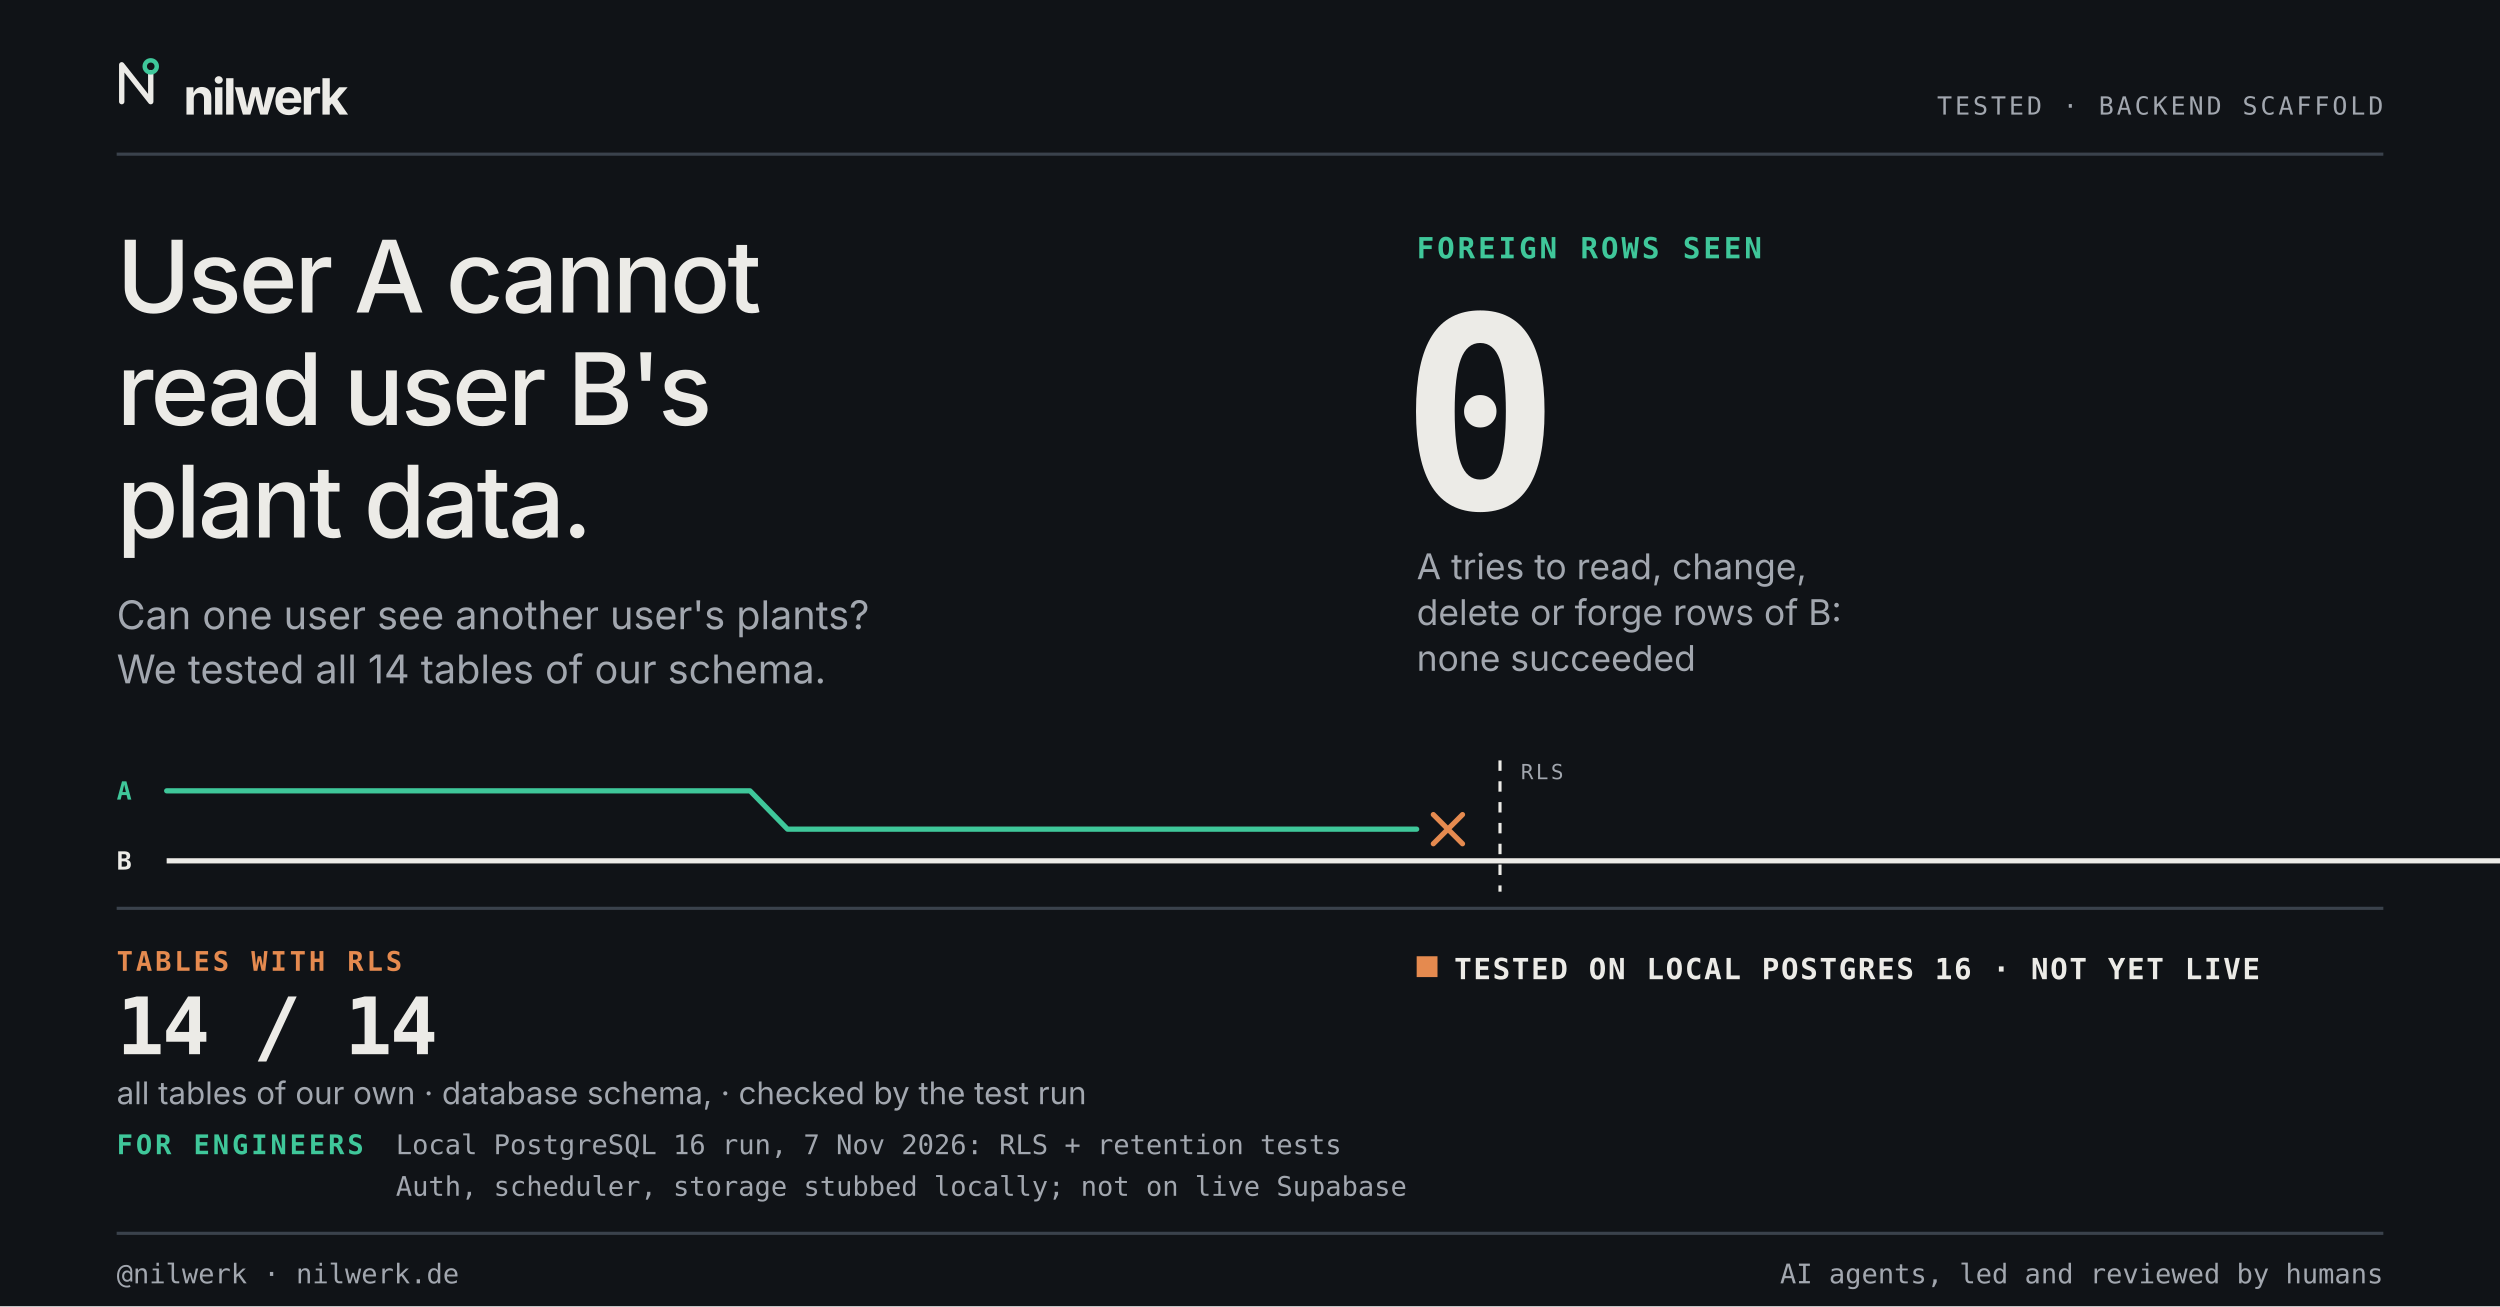
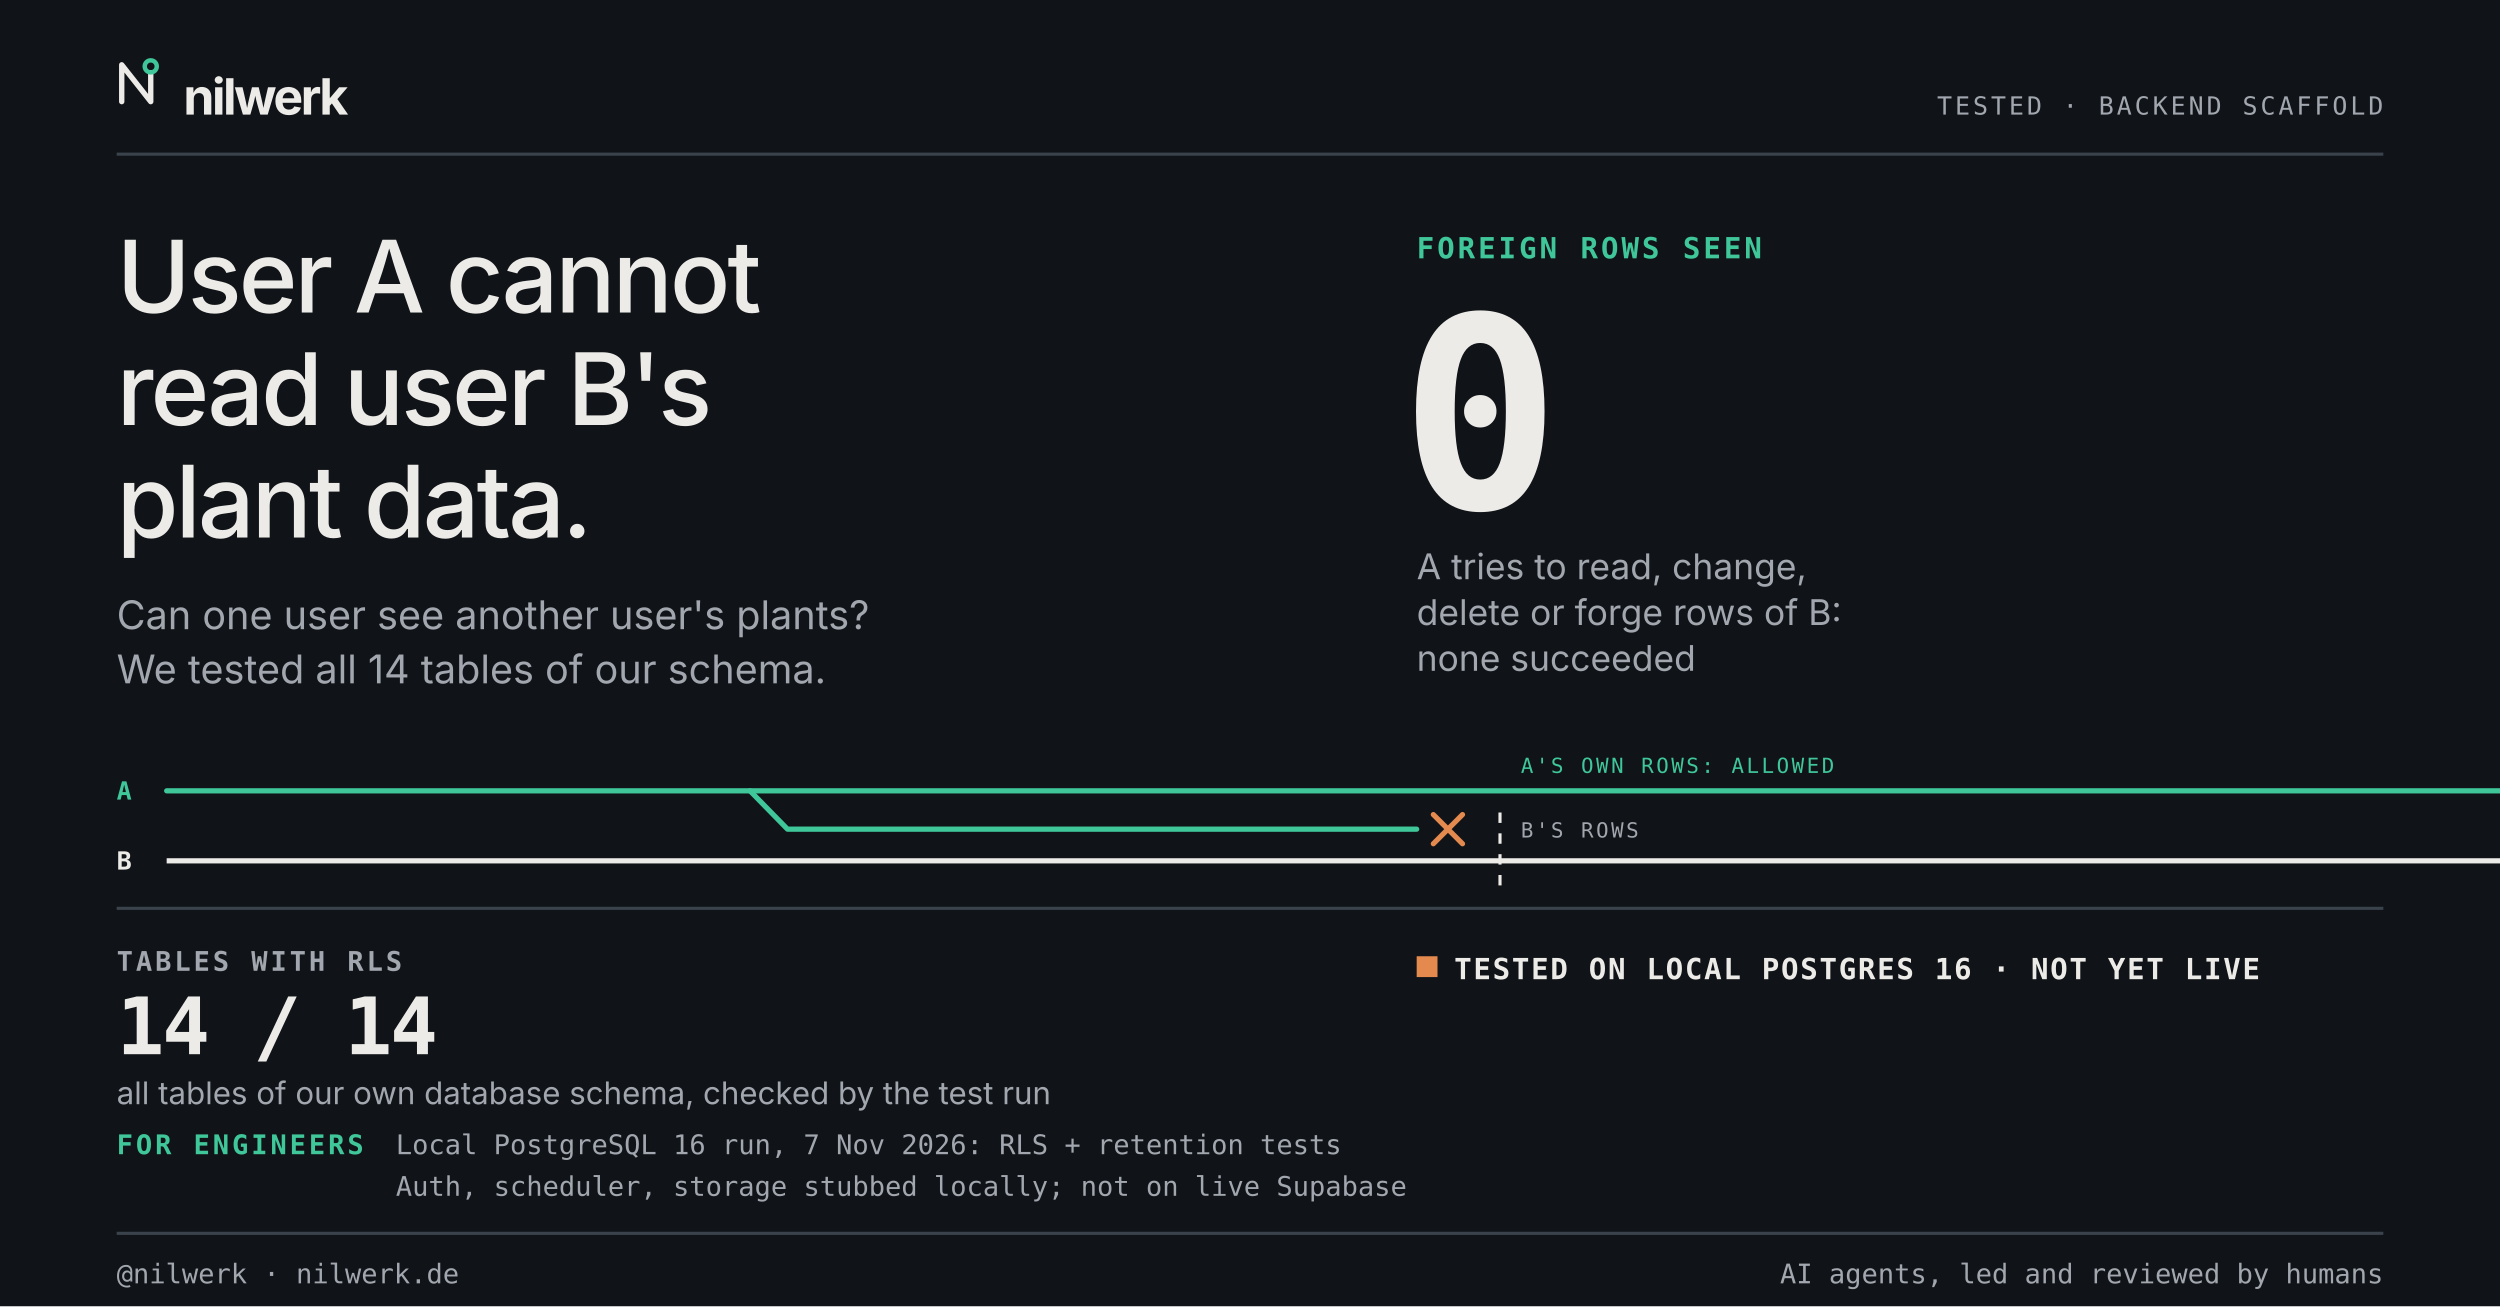
<svg xmlns="http://www.w3.org/2000/svg" width="1200" height="627" viewBox="0 0 1200 627" role="img" aria-label="User A cannot read user B's plant data.">
  <rect width="1200" height="627" fill="#101317" />
  <g transform="translate(52 22.0) scale(1.071429)" fill="none" stroke-linecap="round" stroke-linejoin="round">
    <path d="M6 25V8.5L19 25V12" stroke="#ecebe7" stroke-width="2.4" />
    <circle cx="19" cy="9.2" r="2.7" stroke="#3fc79a" stroke-width="2" />
  </g>
  <text x="88" y="55" font-family="'Space Grotesk', Inter, sans-serif" font-weight="700" font-size="24" letter-spacing="-1.2" fill="#ecebe7">nilwerk</text>
  <text x="1144" y="55" text-anchor="end" font-family="'JetBrains Mono', monospace" font-size="12" letter-spacing="1.4" fill="#a2a7af">TESTED · BACKEND SCAFFOLD</text>
  <line x1="56" y1="74" x2="1144" y2="74" stroke="#3a424c" stroke-width="1.5" />
  <g font-family="'Space Grotesk', Inter, sans-serif" font-weight="500" font-size="48" letter-spacing="-1.4" fill="#ecebe7">
    <text x="56" y="150">User A cannot</text>
    <text x="56" y="204">read user B's</text>
    <text x="56" y="258">plant data.</text>
  </g>
  <g font-family="Inter, sans-serif" font-size="19" fill="#a2a7af">
    <text x="56" y="302">Can one user see another user's plants?</text>
    <text x="56" y="328">We tested all 14 tables of our schema.</text>
  </g>
  <text x="680" y="124" font-family="'JetBrains Mono', monospace" font-weight="600" font-size="14" letter-spacing="1.4" fill="#3fc79a">FOREIGN ROWS SEEN</text>
  <text x="672" y="244" font-family="'JetBrains Mono', monospace" font-weight="600" font-size="128" letter-spacing="-5" fill="#ecebe7">0</text>
  <g font-family="Inter, sans-serif" font-size="17" fill="#a2a7af">
    <text x="680" y="278">A tries to read, change,</text>
    <text x="680" y="300">delete or forge rows of B:</text>
    <text x="680" y="322">none succeeded</text>
  </g>
  <g transform="translate(0 372)">
    <text x="56" y="11.8" font-family="'JetBrains Mono', monospace" font-weight="600" font-size="12" fill="#3fc79a">A</text>
    <text x="56" y="45.4" font-family="'JetBrains Mono', monospace" font-weight="600" font-size="12" fill="#ecebe7">B</text>
-     <path d="M80,7.6 H360 L378,26 H680" fill="none" stroke="#3fc79a" stroke-width="2.5" stroke-linejoin="round" stroke-linecap="round" />
+     <path d="M80,7.6 H1210" fill="none" stroke="#3fc79a" stroke-width="2.5" stroke-linecap="round" />
+     <path d="M360,7.6 L378,26 H680" fill="none" stroke="#3fc79a" stroke-width="2.5" stroke-linejoin="round" stroke-linecap="round" />
    <path d="M688,19 l14,14 M702,19 l-14,14" stroke="#e58a4f" stroke-width="2.5" stroke-linecap="round" />
    <path d="M80,41.2 H1210" fill="none" stroke="#ecebe7" stroke-width="2.5" />
-     <line x1="720" y1="-7" x2="720" y2="56" stroke="#ecebe7" stroke-width="1.5" stroke-dasharray="5 5" />
-     <text x="730" y="2" font-family="'JetBrains Mono', monospace" font-size="10" letter-spacing="1.2" fill="#a2a7af">RLS</text>
+     <line x1="720" y1="18" x2="720" y2="56" stroke="#ecebe7" stroke-width="1.5" stroke-dasharray="5 5" />
+     <text x="730" y="30" font-family="'JetBrains Mono', monospace" font-size="10" letter-spacing="1.2" fill="#a2a7af">B'S ROWS</text>
+     <text x="730" y="-1" font-family="'JetBrains Mono', monospace" font-size="10" letter-spacing="1.2" fill="#3fc79a">A'S OWN ROWS: ALLOWED</text>
  </g>
  <line x1="56" y1="436" x2="1144" y2="436" stroke="#3a424c" stroke-width="1.5" />
-   <text x="56" y="466" font-family="'JetBrains Mono', monospace" font-weight="600" font-size="13" letter-spacing="1.4" fill="#e58a4f">TABLES WITH RLS</text>
+   <text x="56" y="466" font-family="'JetBrains Mono', monospace" font-weight="600" font-size="13" letter-spacing="1.4" fill="#a2a7af">TABLES WITH RLS</text>
  <text x="56" y="506" font-family="'JetBrains Mono', monospace" font-weight="600" font-size="38" letter-spacing="-1" fill="#ecebe7">14 / 14</text>
-   <text x="56" y="530" font-family="Inter, sans-serif" font-size="15" fill="#a2a7af">all tables of our own · database schema, · checked by the test run</text>
+   <text x="56" y="530" font-family="Inter, sans-serif" font-size="15" fill="#a2a7af">all tables of our own database schema, checked by the test run</text>
  <rect x="680" y="459" width="10" height="10" fill="#e58a4f" />
  <text x="698" y="470" font-family="'JetBrains Mono', monospace" font-weight="600" font-size="14" letter-spacing="0.8" fill="#ecebe7">TESTED ON LOCAL POSTGRES 16 · NOT YET LIVE</text>
  <text x="56" y="554" font-family="'JetBrains Mono', monospace" font-weight="600" font-size="13" letter-spacing="1.4" fill="#3fc79a">FOR ENGINEERS</text>
  <g font-family="'JetBrains Mono', monospace" font-size="13" fill="#a2a7af">
    <text x="190" y="554">Local PostgreSQL 16 run, 7 Nov 2026: RLS + retention tests</text>
    <text x="190" y="574">Auth, scheduler, storage stubbed locally; not on live Supabase</text>
  </g>
  <line x1="56" y1="592" x2="1144" y2="592" stroke="#3a424c" stroke-width="1.5" />
  <g font-family="'JetBrains Mono', monospace" font-size="13" fill="#a2a7af">
    <text x="56" y="616">@nilwerk · nilwerk.de</text>
    <text x="1144" y="616" text-anchor="end">AI agents, led and reviewed by humans</text>
  </g>
</svg>
